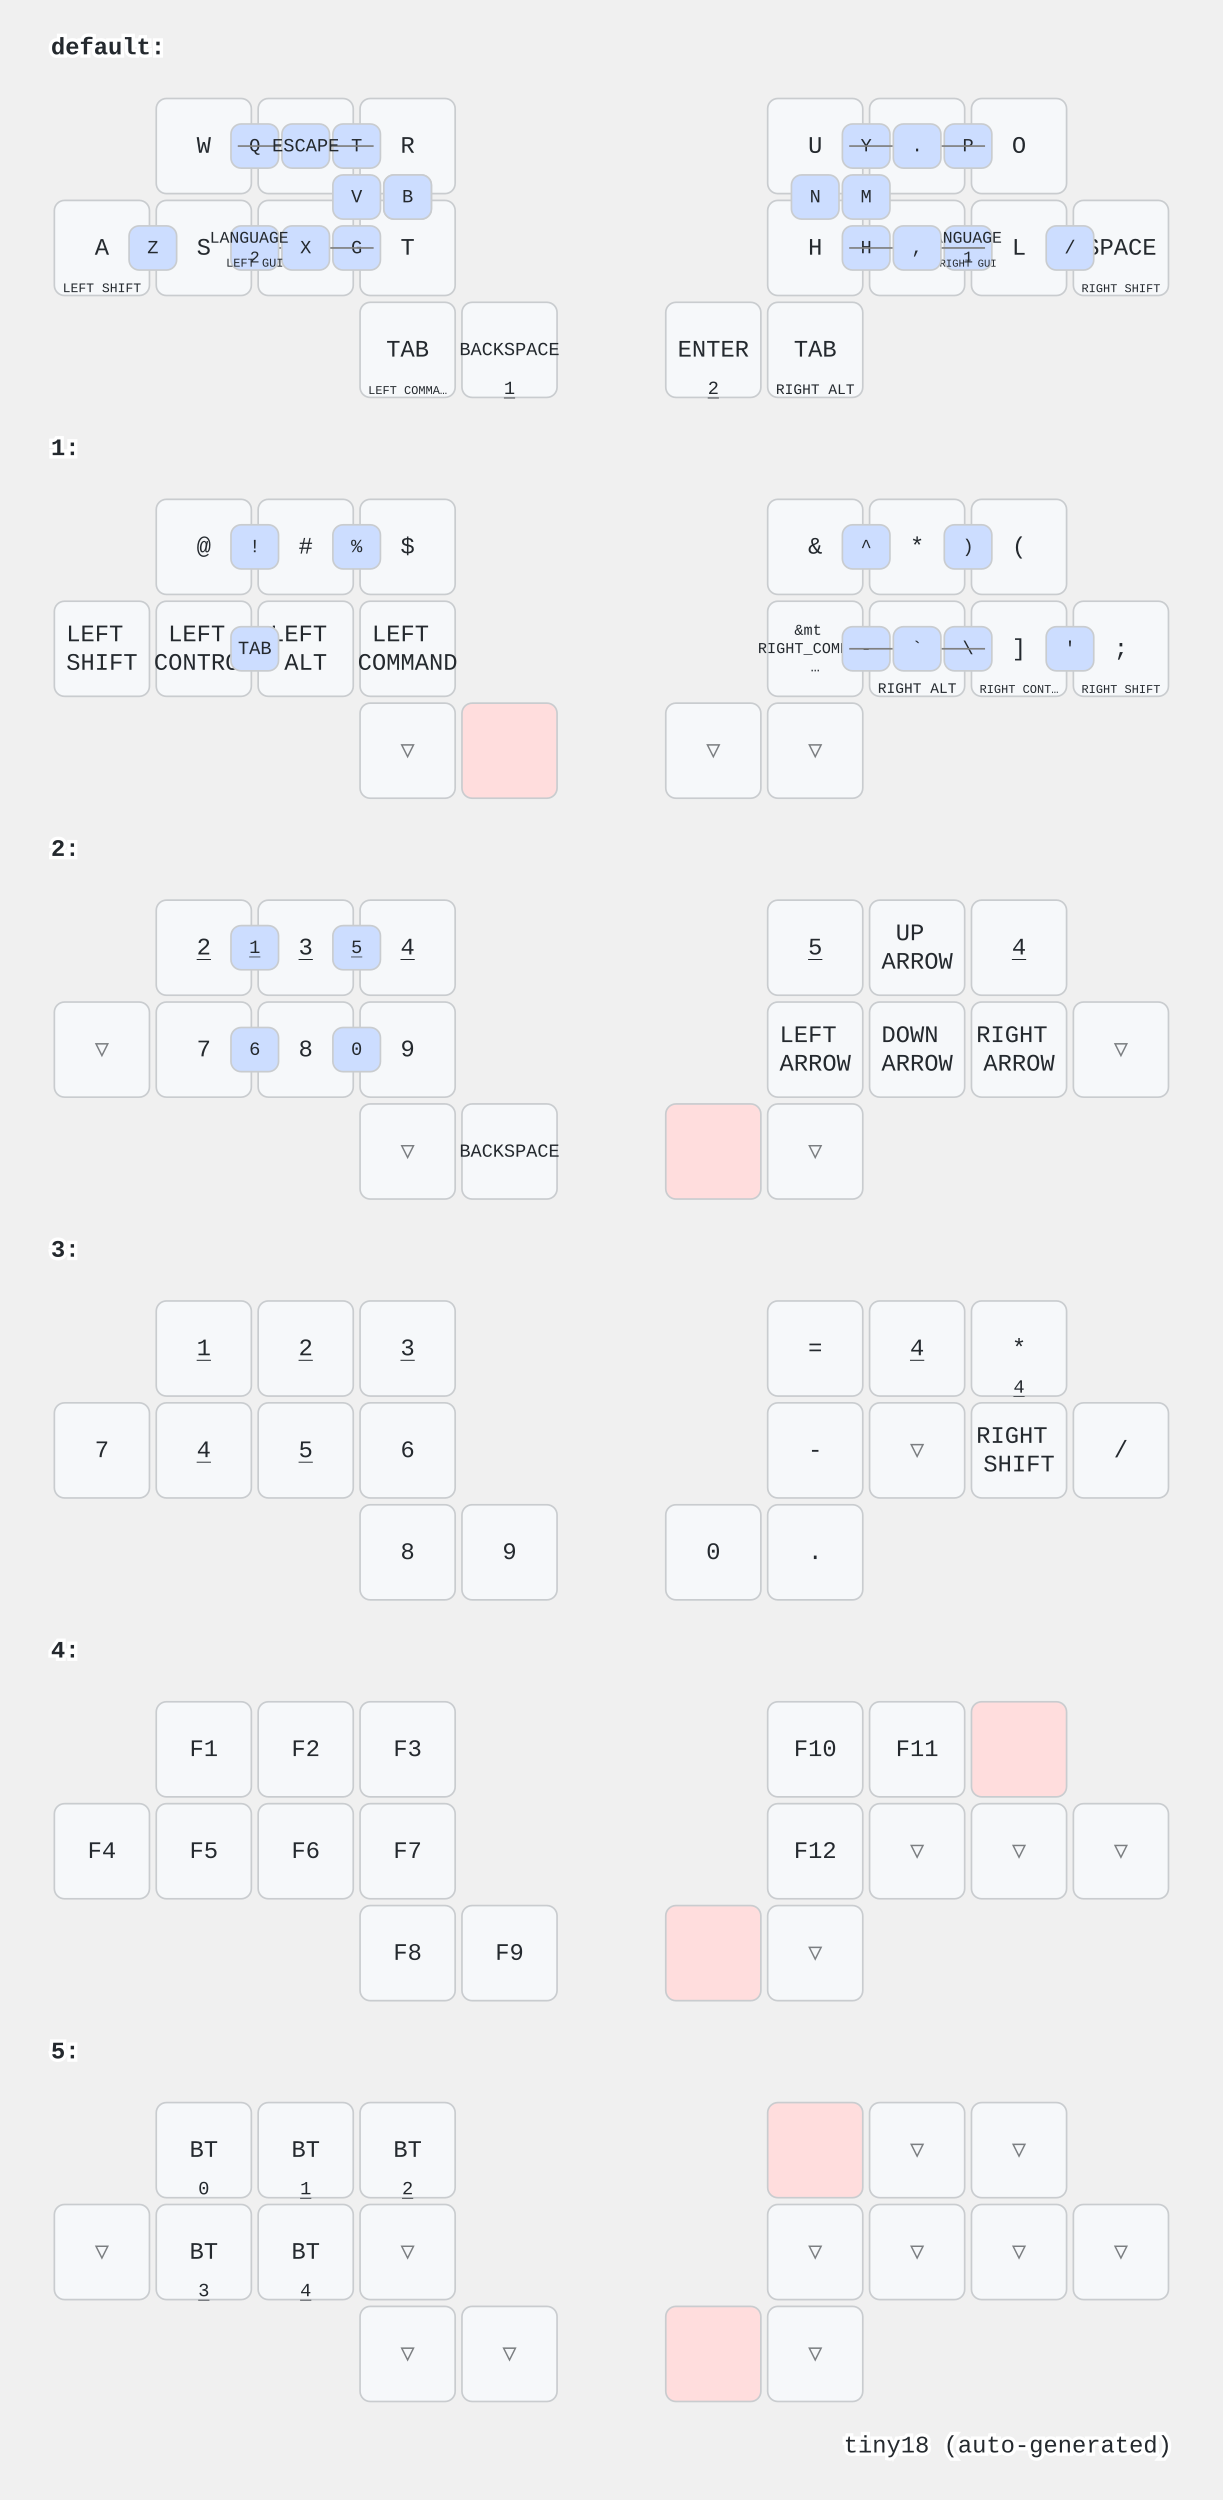
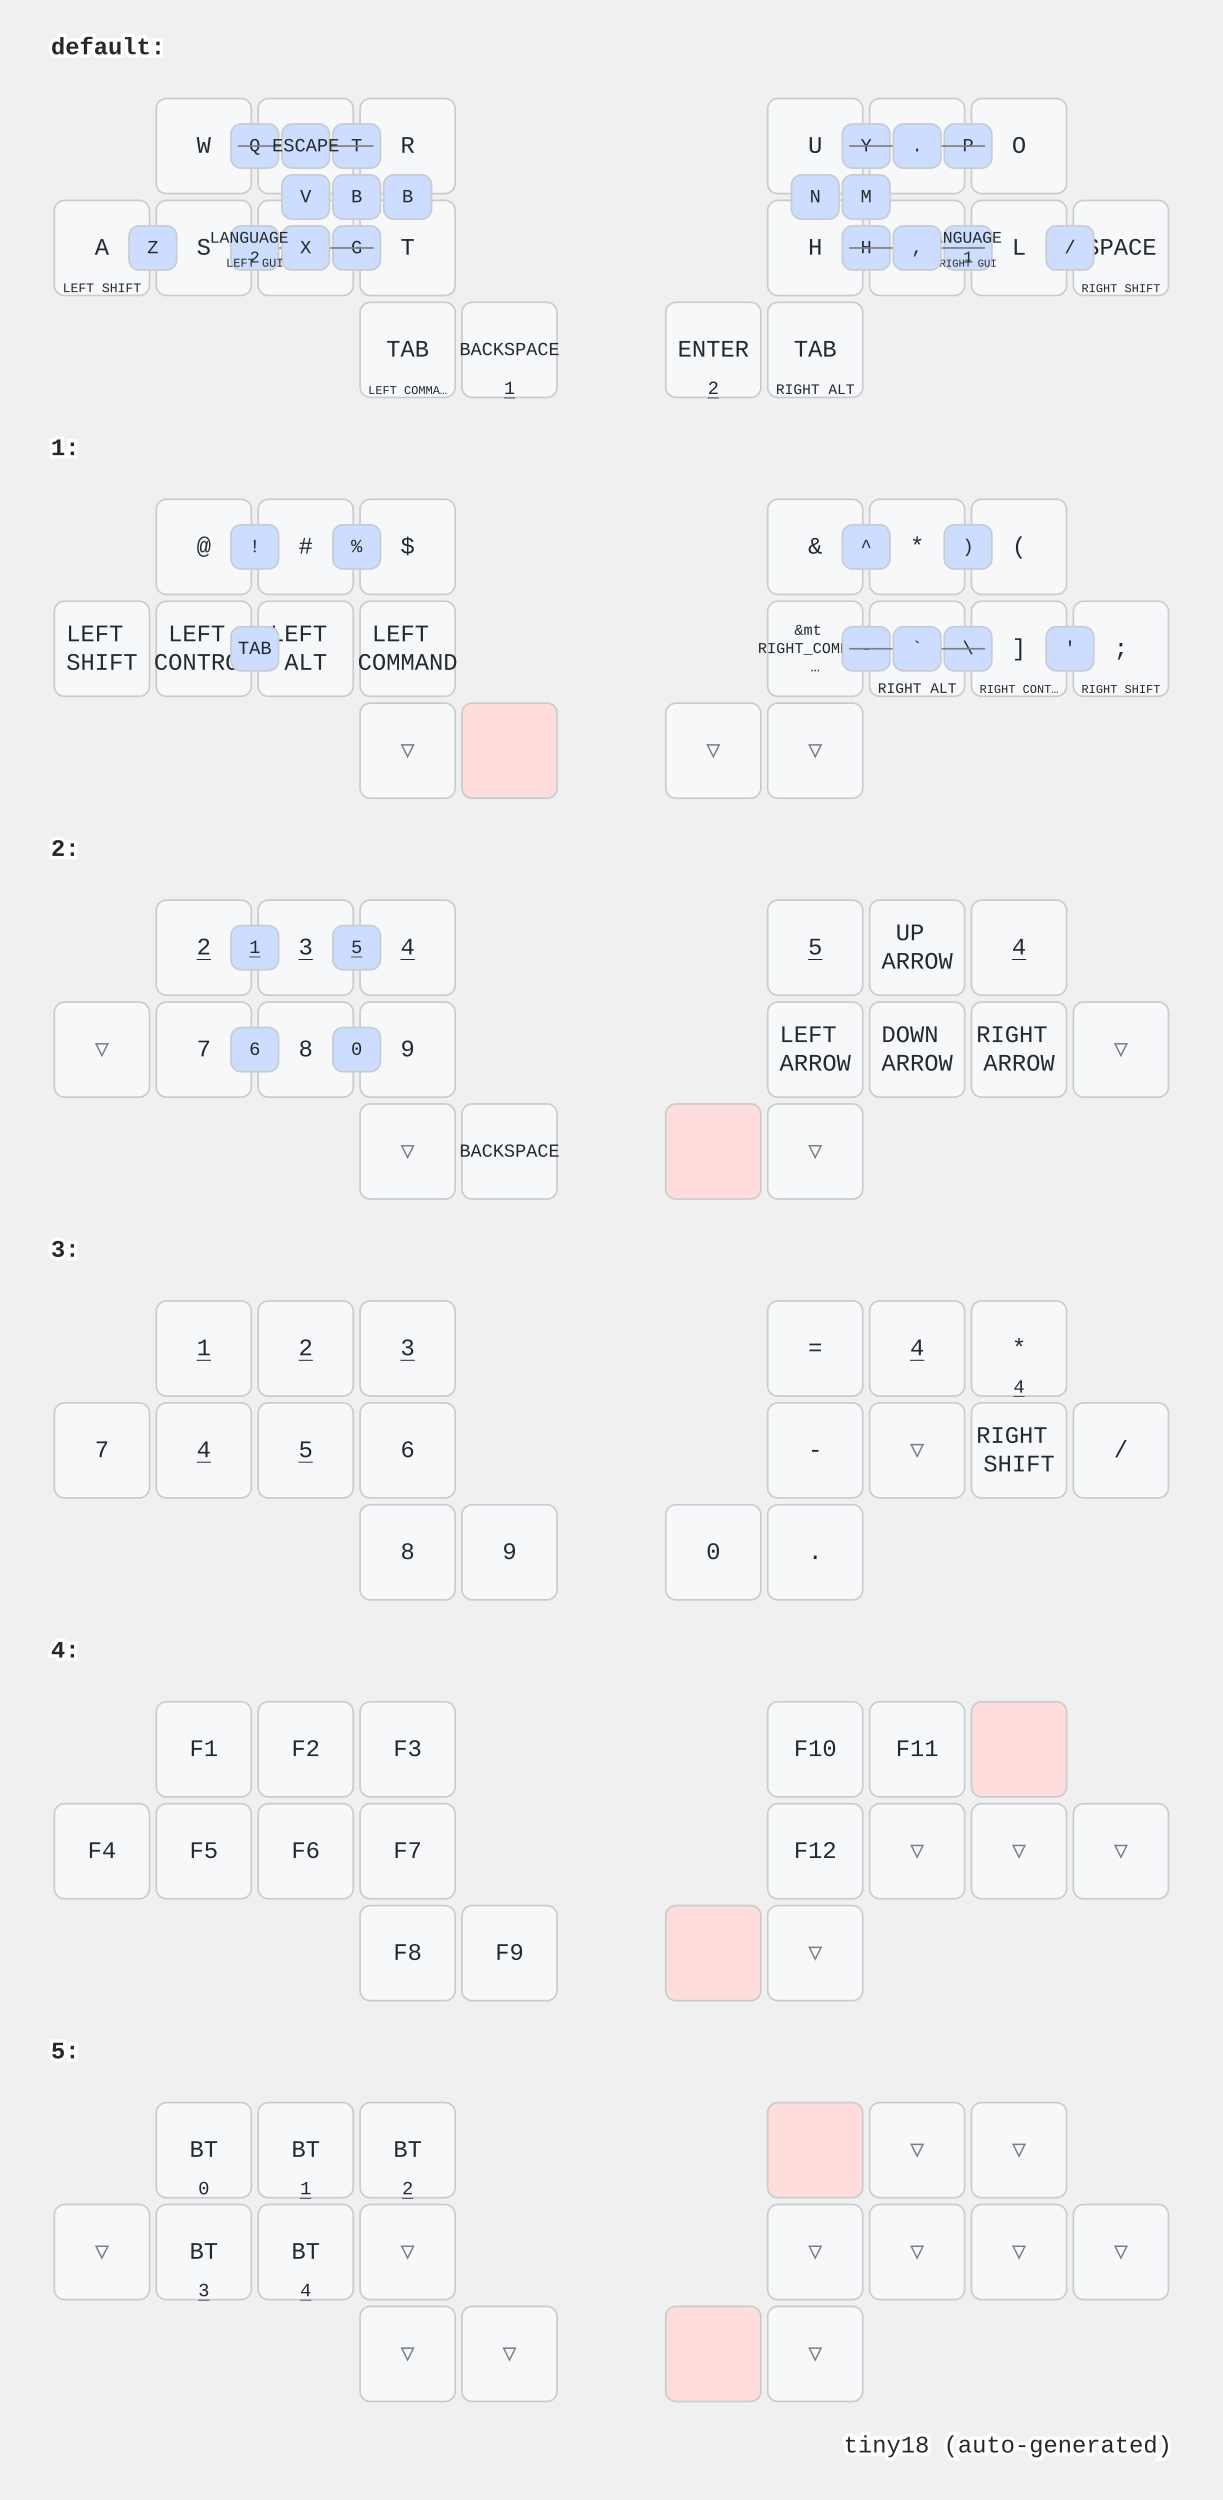
<svg xmlns="http://www.w3.org/2000/svg" width="720" height="1472" viewBox="0 0 720 1472" class="keymap">
  <style>/* inherit to force styles through use tags */
svg path {
    fill: inherit;
}

/* font and background color specifications */
svg.keymap {
    font-family: SFMono-Regular,Consolas,Liberation Mono,Menlo,monospace;
    font-size: 14px;
    font-kerning: normal;
    text-rendering: optimizeLegibility;
    fill: #24292e;
}

/* default key styling */
rect.key {
    fill: #f6f8fa;
}

rect.key, rect.combo {
    stroke: #c9cccf;
    stroke-width: 1;
}

/* default key side styling, only used is draw_key_sides is set */
rect.side {
    filter: brightness(90%);
}

/* color accent for combo boxes */
rect.combo, rect.combo-separate {
    fill: #cdf;
}

/* color accent for held keys */
rect.held, rect.combo.held {
    fill: #fdd;
}

/* color accent for ghost (optional) keys */
rect.ghost, rect.combo.ghost {
    stroke-dasharray: 4, 4;
    stroke-width: 2;
}

text {
    text-anchor: middle;
    dominant-baseline: middle;
}

/* styling for layer labels */
text.label {
    font-weight: bold;
    text-anchor: start;
    stroke: white;
    stroke-width: 4;
    paint-order: stroke;
}

/* styling for optional footer */
text.footer {
    text-anchor: end;
    dominant-baseline: auto;
    stroke: white;
    stroke-width: 4;
    paint-order: stroke;
}

/* styling for combo tap, and key non-tap label text */
text.combo, text.hold, text.shifted, text.left, text.right {
    font-size: 11px;
}

text.hold {
    text-anchor: middle;
    dominant-baseline: auto;
}

text.shifted {
    text-anchor: middle;
    dominant-baseline: hanging;
}

text.left {
    text-anchor: start;
}

text.right {
    text-anchor: end;
}

text.layer-activator {
    text-decoration: underline;
}

/* styling for hold/shifted label text in combo box */
text.combo.hold, text.combo.shifted, text.combo.left, text.combo.right {
    font-size: 8px;
}

/* lighter symbol for transparent keys */
text.trans {
    fill: #7b7e81;
}

/* styling for combo dendrons */
path.combo {
    stroke-width: 1;
    stroke: gray;
    fill: none;
}

/* Start Tabler Icons Cleanup */
/* cannot use height/width with glyphs */
.icon-tabler &gt; path {
    fill: inherit;
    stroke: inherit;
    stroke-width: 2;
}
/* hide tabler's default box */
.icon-tabler &gt; path[stroke="none"][fill="none"] {
    visibility: hidden;
}
/* End Tabler Icons Cleanup */
</style>
  <g transform="translate(30, 0)" class="layer-default">
    <text x="0" y="28" class="label" id="default">default:</text>
    <g transform="translate(0, 56)">
      <g transform="translate(90, 30)" class="key keypos-0">
        <rect rx="6" ry="6" x="-28" y="-28" width="56" height="56" class="key" />
        <text x="0" y="0" class="key tap">W</text>
      </g>
      <g transform="translate(150, 30)" class="key keypos-1">
        <rect rx="6" ry="6" x="-28" y="-28" width="56" height="56" class="key" />
        <text x="0" y="0" class="key tap">E</text>
      </g>
      <g transform="translate(210, 30)" class="key keypos-2">
        <rect rx="6" ry="6" x="-28" y="-28" width="56" height="56" class="key" />
        <text x="0" y="0" class="key tap">R</text>
      </g>
      <g transform="translate(450, 30)" class="key keypos-3">
        <rect rx="6" ry="6" x="-28" y="-28" width="56" height="56" class="key" />
        <text x="0" y="0" class="key tap">U</text>
      </g>
      <g transform="translate(510, 30)" class="key keypos-4">
        <rect rx="6" ry="6" x="-28" y="-28" width="56" height="56" class="key" />
        <text x="0" y="0" class="key tap">I</text>
      </g>
      <g transform="translate(570, 30)" class="key keypos-5">
        <rect rx="6" ry="6" x="-28" y="-28" width="56" height="56" class="key" />
        <text x="0" y="0" class="key tap">O</text>
      </g>
      <g transform="translate(30, 90)" class="key keypos-6">
        <rect rx="6" ry="6" x="-28" y="-28" width="56" height="56" class="key" />
        <text x="0" y="0" class="key tap">A</text>
        <text x="0" y="26" class="key hold">
          <tspan style="font-size: 70%">LEFT SHIFT</tspan>
        </text>
      </g>
      <g transform="translate(90, 90)" class="key keypos-7">
        <rect rx="6" ry="6" x="-28" y="-28" width="56" height="56" class="key" />
        <text x="0" y="0" class="key tap">S</text>
      </g>
      <g transform="translate(150, 90)" class="key keypos-8">
        <rect rx="6" ry="6" x="-28" y="-28" width="56" height="56" class="key" />
        <text x="0" y="0" class="key tap">D</text>
      </g>
      <g transform="translate(210, 90)" class="key keypos-9">
        <rect rx="6" ry="6" x="-28" y="-28" width="56" height="56" class="key" />
        <text x="0" y="0" class="key tap">T</text>
      </g>
      <g transform="translate(450, 90)" class="key keypos-10">
        <rect rx="6" ry="6" x="-28" y="-28" width="56" height="56" class="key" />
        <text x="0" y="0" class="key tap">H</text>
      </g>
      <g transform="translate(510, 90)" class="key keypos-11">
        <rect rx="6" ry="6" x="-28" y="-28" width="56" height="56" class="key" />
        <text x="0" y="0" class="key tap">K</text>
      </g>
      <g transform="translate(570, 90)" class="key keypos-12">
        <rect rx="6" ry="6" x="-28" y="-28" width="56" height="56" class="key" />
        <text x="0" y="0" class="key tap">L</text>
      </g>
      <g transform="translate(630, 90)" class="key keypos-13">
        <rect rx="6" ry="6" x="-28" y="-28" width="56" height="56" class="key" />
        <text x="0" y="0" class="key tap">SPACE</text>
        <text x="0" y="26" class="key hold">
          <tspan style="font-size: 64%">RIGHT SHIFT</tspan>
        </text>
      </g>
      <g transform="translate(210, 150)" class="key keypos-14">
        <rect rx="6" ry="6" x="-28" y="-28" width="56" height="56" class="key" />
        <text x="0" y="0" class="key tap">TAB</text>
        <text x="0" y="26" class="key hold">
          <tspan style="font-size: 64%">LEFT COMMA…</tspan>
        </text>
      </g>
      <g transform="translate(270, 150)" class="key keypos-15">
        <rect rx="6" ry="6" x="-28" y="-28" width="56" height="56" class="key" />
        <text x="0" y="0" class="key tap">
          <tspan style="font-size: 78%">BACKSPACE</tspan>
        </text>
        <a href="#x_x">
          <text x="0" y="26" class="key hold layer-activator">1</text>
        </a>
      </g>
      <g transform="translate(390, 150)" class="key keypos-16">
        <rect rx="6" ry="6" x="-28" y="-28" width="56" height="56" class="key" />
        <text x="0" y="0" class="key tap">ENTER</text>
        <a href="#x_x">
          <text x="0" y="26" class="key hold layer-activator">2</text>
        </a>
      </g>
      <g transform="translate(450, 150)" class="key keypos-17">
        <rect rx="6" ry="6" x="-28" y="-28" width="56" height="56" class="key" />
        <text x="0" y="0" class="key tap">TAB</text>
        <text x="0" y="26" class="key hold">
          <tspan style="font-size: 78%">RIGHT ALT</tspan>
        </text>
      </g>
      <g class="combo combopos-0">
        <rect rx="6" ry="6" x="106" y="17" width="28" height="26" class="combo" />
        <text x="120" y="30" class="combo tap">Q</text>
      </g>
      <g class="combo combopos-1">
        <rect rx="6" ry="6" x="166" y="17" width="28" height="26" class="combo" />
        <text x="180" y="30" class="combo tap">T</text>
      </g>
      <g class="combo combopos-2">
        <rect rx="6" ry="6" x="466" y="17" width="28" height="26" class="combo" />
        <text x="480" y="30" class="combo tap">Y</text>
      </g>
      <g class="combo combopos-3">
        <rect rx="6" ry="6" x="526" y="17" width="28" height="26" class="combo" />
        <text x="540" y="30" class="combo tap">P</text>
      </g>
      <g class="combo combopos-4">
        <rect rx="6" ry="6" x="166" y="77" width="28" height="26" class="combo" />
        <text x="180" y="90" class="combo tap">G</text>
      </g>
      <g class="combo combopos-5">
        <rect rx="6" ry="6" x="466" y="77" width="28" height="26" class="combo" />
        <text x="480" y="90" class="combo tap">H</text>
      </g>
      <g class="combo combopos-6">
        <rect rx="6" ry="6" x="196" y="47" width="28" height="26" class="combo" />
        <text x="210" y="60" class="combo tap">C</text>
      </g>
      <g class="combo combopos-7">
+         <rect rx="6" ry="6" x="136" y="47" width="28" height="26" class="combo" />
+         <text x="150" y="60" class="combo tap">V</text>
+       </g>
+       <g class="combo combopos-8">
        <rect rx="6" ry="6" x="166" y="47" width="28" height="26" class="combo" />
-         <text x="180" y="60" class="combo tap">V</text>
-       </g>
-       <g class="combo combopos-8">
+         <text x="180" y="60" class="combo tap">B</text>
+       </g>
+       <g class="combo combopos-9">
        <rect rx="6" ry="6" x="436" y="47" width="28" height="26" class="combo" />
        <text x="450" y="60" class="combo tap">N</text>
      </g>
-       <g class="combo combopos-9">
+       <g class="combo combopos-10">
        <rect rx="6" ry="6" x="466" y="47" width="28" height="26" class="combo" />
        <text x="480" y="60" class="combo tap">M</text>
      </g>
-       <g class="combo combopos-10">
+       <g class="combo combopos-11">
        <path d="M150,90 l-40,0" class="combo" />
        <path d="M150,90 l40,0" class="combo" />
        <rect rx="6" ry="6" x="136" y="77" width="28" height="26" class="combo" />
        <text x="150" y="90" class="combo tap">X</text>
      </g>
-       <g class="combo combopos-11">
+       <g class="combo combopos-12">
        <rect rx="6" ry="6" x="46" y="77" width="28" height="26" class="combo" />
        <text x="60" y="90" class="combo tap">Z</text>
      </g>
-       <g class="combo combopos-12">
+       <g class="combo combopos-13">
        <rect rx="6" ry="6" x="196" y="47" width="28" height="26" class="combo" />
        <text x="210" y="60" class="combo tap">B</text>
      </g>
-       <g class="combo combopos-13">
+       <g class="combo combopos-14">
        <rect rx="6" ry="6" x="106" y="77" width="28" height="26" class="combo" />
        <text x="120" y="90" class="combo tap">
          <tspan x="120" dy="-0.6em" style="font-size: 88%">LANGUAGE</tspan>
          <tspan x="120" dy="1.2em" style="font-size: 88%">2</tspan>
        </text>
        <text x="120" y="101" class="combo hold">
          <tspan style="font-size: 88%">LEFT GUI</tspan>
        </text>
      </g>
-       <g class="combo combopos-14">
+       <g class="combo combopos-15">
        <rect rx="6" ry="6" x="526" y="77" width="28" height="26" class="combo" />
        <text x="540" y="90" class="combo tap">
          <tspan x="540" dy="-0.6em" style="font-size: 88%">LANGUAGE</tspan>
          <tspan x="540" dy="1.2em" style="font-size: 88%">1</tspan>
        </text>
        <text x="540" y="101" class="combo hold">
          <tspan style="font-size: 78%">RIGHT GUI</tspan>
        </text>
      </g>
-       <g class="combo combopos-15">
+       <g class="combo combopos-16">
        <path d="M150,30 l-40,0" class="combo" />
        <path d="M150,30 l40,0" class="combo" />
        <rect rx="6" ry="6" x="136" y="17" width="28" height="26" class="combo" />
        <text x="150" y="30" class="combo tap">ESCAPE</text>
      </g>
-       <g class="combo combopos-16">
+       <g class="combo combopos-17">
        <path d="M510,90 l-40,0" class="combo" />
        <path d="M510,90 l40,0" class="combo" />
        <rect rx="6" ry="6" x="496" y="77" width="28" height="26" class="combo" />
        <text x="510" y="90" class="combo tap">,</text>
      </g>
-       <g class="combo combopos-17">
+       <g class="combo combopos-18">
        <path d="M510,30 l-40,0" class="combo" />
        <path d="M510,30 l40,0" class="combo" />
        <rect rx="6" ry="6" x="496" y="17" width="28" height="26" class="combo" />
        <text x="510" y="30" class="combo tap">.</text>
      </g>
-       <g class="combo combopos-18">
+       <g class="combo combopos-19">
        <rect rx="6" ry="6" x="586" y="77" width="28" height="26" class="combo" />
        <text x="600" y="90" class="combo tap">/</text>
      </g>
    </g>
  </g>
  <g transform="translate(30, 236)" class="layer-1">
    <text x="0" y="28" class="label" id="x_x">1:</text>
    <g transform="translate(0, 56)">
      <g transform="translate(90, 30)" class="key keypos-0">
        <rect rx="6" ry="6" x="-28" y="-28" width="56" height="56" class="key" />
        <text x="0" y="0" class="key tap">@</text>
      </g>
      <g transform="translate(150, 30)" class="key keypos-1">
        <rect rx="6" ry="6" x="-28" y="-28" width="56" height="56" class="key" />
        <text x="0" y="0" class="key tap">#</text>
      </g>
      <g transform="translate(210, 30)" class="key keypos-2">
        <rect rx="6" ry="6" x="-28" y="-28" width="56" height="56" class="key" />
        <text x="0" y="0" class="key tap">$</text>
      </g>
      <g transform="translate(450, 30)" class="key keypos-3">
        <rect rx="6" ry="6" x="-28" y="-28" width="56" height="56" class="key" />
        <text x="0" y="0" class="key tap">&amp;</text>
      </g>
      <g transform="translate(510, 30)" class="key keypos-4">
        <rect rx="6" ry="6" x="-28" y="-28" width="56" height="56" class="key" />
        <text x="0" y="0" class="key tap">*</text>
      </g>
      <g transform="translate(570, 30)" class="key keypos-5">
        <rect rx="6" ry="6" x="-28" y="-28" width="56" height="56" class="key" />
        <text x="0" y="0" class="key tap">(</text>
      </g>
      <g transform="translate(30, 90)" class="key keypos-6">
        <rect rx="6" ry="6" x="-28" y="-28" width="56" height="56" class="key" />
        <text x="0" y="0" class="key tap">
          <tspan x="0" dy="-0.6em">LEFT</tspan>
          <tspan x="0" dy="1.2em">SHIFT</tspan>
        </text>
      </g>
      <g transform="translate(90, 90)" class="key keypos-7">
        <rect rx="6" ry="6" x="-28" y="-28" width="56" height="56" class="key" />
        <text x="0" y="0" class="key tap">
          <tspan x="0" dy="-0.6em">LEFT</tspan>
          <tspan x="0" dy="1.2em">CONTROL</tspan>
        </text>
      </g>
      <g transform="translate(150, 90)" class="key keypos-8">
        <rect rx="6" ry="6" x="-28" y="-28" width="56" height="56" class="key" />
        <text x="0" y="0" class="key tap">
          <tspan x="0" dy="-0.6em">LEFT</tspan>
          <tspan x="0" dy="1.2em">ALT</tspan>
        </text>
      </g>
      <g transform="translate(210, 90)" class="key keypos-9">
        <rect rx="6" ry="6" x="-28" y="-28" width="56" height="56" class="key" />
        <text x="0" y="0" class="key tap">
          <tspan x="0" dy="-0.6em">LEFT</tspan>
          <tspan x="0" dy="1.2em">COMMAND</tspan>
        </text>
      </g>
      <g transform="translate(450, 90)" class="key keypos-10">
        <rect rx="6" ry="6" x="-28" y="-28" width="56" height="56" class="key" />
        <text x="0" y="0" class="key tap">
          <tspan x="0" dy="-1.2em" style="font-size: 64%">&amp;mt</tspan>
          <tspan x="0" dy="1.2em" style="font-size: 64%">RIGHT_COMM…</tspan>
          <tspan x="0" dy="1.2em" style="font-size: 64%">…</tspan>
        </text>
      </g>
      <g transform="translate(510, 90)" class="key keypos-11">
        <rect rx="6" ry="6" x="-28" y="-28" width="56" height="56" class="key" />
        <text x="0" y="0" class="key tap">[</text>
        <text x="0" y="26" class="key hold">
          <tspan style="font-size: 78%">RIGHT ALT</tspan>
        </text>
      </g>
      <g transform="translate(570, 90)" class="key keypos-12">
        <rect rx="6" ry="6" x="-28" y="-28" width="56" height="56" class="key" />
        <text x="0" y="0" class="key tap">]</text>
        <text x="0" y="26" class="key hold">
          <tspan style="font-size: 64%">RIGHT CONT…</tspan>
        </text>
      </g>
      <g transform="translate(630, 90)" class="key keypos-13">
        <rect rx="6" ry="6" x="-28" y="-28" width="56" height="56" class="key" />
        <text x="0" y="0" class="key tap">;</text>
        <text x="0" y="26" class="key hold">
          <tspan style="font-size: 64%">RIGHT SHIFT</tspan>
        </text>
      </g>
      <g transform="translate(210, 150)" class="key trans keypos-14">
        <rect rx="6" ry="6" x="-28" y="-28" width="56" height="56" class="key trans" />
        <text x="0" y="0" class="key trans tap">▽</text>
      </g>
      <g transform="translate(270, 150)" class="key held keypos-15">
        <rect rx="6" ry="6" x="-28" y="-28" width="56" height="56" class="key held" />
      </g>
      <g transform="translate(390, 150)" class="key trans keypos-16">
        <rect rx="6" ry="6" x="-28" y="-28" width="56" height="56" class="key trans" />
        <text x="0" y="0" class="key trans tap">▽</text>
      </g>
      <g transform="translate(450, 150)" class="key trans keypos-17">
        <rect rx="6" ry="6" x="-28" y="-28" width="56" height="56" class="key trans" />
        <text x="0" y="0" class="key trans tap">▽</text>
      </g>
      <g class="combo combopos-0">
        <rect rx="6" ry="6" x="586" y="77" width="28" height="26" class="combo" />
        <text x="600" y="90" class="combo tap">'</text>
      </g>
      <g class="combo combopos-1">
        <rect rx="6" ry="6" x="106" y="17" width="28" height="26" class="combo" />
        <text x="120" y="30" class="combo tap">!</text>
      </g>
      <g class="combo combopos-2">
        <rect rx="6" ry="6" x="166" y="17" width="28" height="26" class="combo" />
        <text x="180" y="30" class="combo tap">%</text>
      </g>
      <g class="combo combopos-3">
        <rect rx="6" ry="6" x="466" y="17" width="28" height="26" class="combo" />
        <text x="480" y="30" class="combo tap">^</text>
      </g>
      <g class="combo combopos-4">
        <rect rx="6" ry="6" x="526" y="17" width="28" height="26" class="combo" />
        <text x="540" y="30" class="combo tap">)</text>
      </g>
      <g class="combo combopos-5">
        <rect rx="6" ry="6" x="106" y="77" width="28" height="26" class="combo" />
        <text x="120" y="90" class="combo tap">TAB</text>
      </g>
      <g class="combo combopos-6">
        <rect rx="6" ry="6" x="466" y="77" width="28" height="26" class="combo" />
        <text x="480" y="90" class="combo tap">-</text>
      </g>
      <g class="combo combopos-7">
        <rect rx="6" ry="6" x="526" y="77" width="28" height="26" class="combo" />
        <text x="540" y="90" class="combo tap">\</text>
      </g>
      <g class="combo combopos-8">
        <path d="M510,90 l-40,0" class="combo" />
        <path d="M510,90 l40,0" class="combo" />
        <rect rx="6" ry="6" x="496" y="77" width="28" height="26" class="combo" />
        <text x="510" y="90" class="combo tap">`</text>
      </g>
    </g>
  </g>
  <g transform="translate(30, 472)" class="layer-2">
    <text x="0" y="28" class="label" id="x_x">2:</text>
    <g transform="translate(0, 56)">
      <g transform="translate(90, 30)" class="key keypos-0">
        <rect rx="6" ry="6" x="-28" y="-28" width="56" height="56" class="key" />
        <a href="#x_x">
          <text x="0" y="0" class="key tap layer-activator">2</text>
        </a>
      </g>
      <g transform="translate(150, 30)" class="key keypos-1">
        <rect rx="6" ry="6" x="-28" y="-28" width="56" height="56" class="key" />
        <a href="#x_x">
          <text x="0" y="0" class="key tap layer-activator">3</text>
        </a>
      </g>
      <g transform="translate(210, 30)" class="key keypos-2">
        <rect rx="6" ry="6" x="-28" y="-28" width="56" height="56" class="key" />
        <a href="#x_x">
          <text x="0" y="0" class="key tap layer-activator">4</text>
        </a>
      </g>
      <g transform="translate(450, 30)" class="key keypos-3">
        <rect rx="6" ry="6" x="-28" y="-28" width="56" height="56" class="key" />
        <a href="#x_x">
          <text x="0" y="0" class="key tap layer-activator">5</text>
        </a>
      </g>
      <g transform="translate(510, 30)" class="key keypos-4">
        <rect rx="6" ry="6" x="-28" y="-28" width="56" height="56" class="key" />
        <text x="0" y="0" class="key tap">
          <tspan x="0" dy="-0.6em">UP</tspan>
          <tspan x="0" dy="1.2em">ARROW</tspan>
        </text>
      </g>
      <g transform="translate(570, 30)" class="key keypos-5">
        <rect rx="6" ry="6" x="-28" y="-28" width="56" height="56" class="key" />
        <a href="#x_x">
          <text x="0" y="0" class="key tap layer-activator">4</text>
        </a>
      </g>
      <g transform="translate(30, 90)" class="key trans keypos-6">
        <rect rx="6" ry="6" x="-28" y="-28" width="56" height="56" class="key trans" />
        <text x="0" y="0" class="key trans tap">▽</text>
      </g>
      <g transform="translate(90, 90)" class="key keypos-7">
        <rect rx="6" ry="6" x="-28" y="-28" width="56" height="56" class="key" />
        <text x="0" y="0" class="key tap">7</text>
      </g>
      <g transform="translate(150, 90)" class="key keypos-8">
        <rect rx="6" ry="6" x="-28" y="-28" width="56" height="56" class="key" />
        <text x="0" y="0" class="key tap">8</text>
      </g>
      <g transform="translate(210, 90)" class="key keypos-9">
        <rect rx="6" ry="6" x="-28" y="-28" width="56" height="56" class="key" />
        <text x="0" y="0" class="key tap">9</text>
      </g>
      <g transform="translate(450, 90)" class="key keypos-10">
        <rect rx="6" ry="6" x="-28" y="-28" width="56" height="56" class="key" />
        <text x="0" y="0" class="key tap">
          <tspan x="0" dy="-0.6em">LEFT</tspan>
          <tspan x="0" dy="1.2em">ARROW</tspan>
        </text>
      </g>
      <g transform="translate(510, 90)" class="key keypos-11">
        <rect rx="6" ry="6" x="-28" y="-28" width="56" height="56" class="key" />
        <text x="0" y="0" class="key tap">
          <tspan x="0" dy="-0.6em">DOWN</tspan>
          <tspan x="0" dy="1.2em">ARROW</tspan>
        </text>
      </g>
      <g transform="translate(570, 90)" class="key keypos-12">
        <rect rx="6" ry="6" x="-28" y="-28" width="56" height="56" class="key" />
        <text x="0" y="0" class="key tap">
          <tspan x="0" dy="-0.6em">RIGHT</tspan>
          <tspan x="0" dy="1.2em">ARROW</tspan>
        </text>
      </g>
      <g transform="translate(630, 90)" class="key trans keypos-13">
        <rect rx="6" ry="6" x="-28" y="-28" width="56" height="56" class="key trans" />
        <text x="0" y="0" class="key trans tap">▽</text>
      </g>
      <g transform="translate(210, 150)" class="key trans keypos-14">
        <rect rx="6" ry="6" x="-28" y="-28" width="56" height="56" class="key trans" />
        <text x="0" y="0" class="key trans tap">▽</text>
      </g>
      <g transform="translate(270, 150)" class="key keypos-15">
        <rect rx="6" ry="6" x="-28" y="-28" width="56" height="56" class="key" />
        <text x="0" y="0" class="key tap">
          <tspan style="font-size: 78%">BACKSPACE</tspan>
        </text>
      </g>
      <g transform="translate(390, 150)" class="key held keypos-16">
        <rect rx="6" ry="6" x="-28" y="-28" width="56" height="56" class="key held" />
      </g>
      <g transform="translate(450, 150)" class="key trans keypos-17">
        <rect rx="6" ry="6" x="-28" y="-28" width="56" height="56" class="key trans" />
        <text x="0" y="0" class="key trans tap">▽</text>
      </g>
      <g class="combo combopos-0">
        <rect rx="6" ry="6" x="106" y="17" width="28" height="26" class="combo" />
        <a href="#x_x">
          <text x="120" y="30" class="combo tap layer-activator">1</text>
        </a>
      </g>
      <g class="combo combopos-1">
        <rect rx="6" ry="6" x="166" y="17" width="28" height="26" class="combo" />
        <a href="#x_x">
          <text x="180" y="30" class="combo tap layer-activator">5</text>
        </a>
      </g>
      <g class="combo combopos-2">
        <rect rx="6" ry="6" x="106" y="77" width="28" height="26" class="combo" />
        <text x="120" y="90" class="combo tap">6</text>
      </g>
      <g class="combo combopos-3">
        <rect rx="6" ry="6" x="166" y="77" width="28" height="26" class="combo" />
        <text x="180" y="90" class="combo tap">0</text>
      </g>
    </g>
  </g>
  <g transform="translate(30, 708)" class="layer-3">
    <text x="0" y="28" class="label" id="x_x">3:</text>
    <g transform="translate(0, 56)">
      <g transform="translate(90, 30)" class="key keypos-0">
        <rect rx="6" ry="6" x="-28" y="-28" width="56" height="56" class="key" />
        <a href="#x_x">
          <text x="0" y="0" class="key tap layer-activator">1</text>
        </a>
      </g>
      <g transform="translate(150, 30)" class="key keypos-1">
        <rect rx="6" ry="6" x="-28" y="-28" width="56" height="56" class="key" />
        <a href="#x_x">
          <text x="0" y="0" class="key tap layer-activator">2</text>
        </a>
      </g>
      <g transform="translate(210, 30)" class="key keypos-2">
        <rect rx="6" ry="6" x="-28" y="-28" width="56" height="56" class="key" />
        <a href="#x_x">
          <text x="0" y="0" class="key tap layer-activator">3</text>
        </a>
      </g>
      <g transform="translate(450, 30)" class="key keypos-3">
        <rect rx="6" ry="6" x="-28" y="-28" width="56" height="56" class="key" />
        <text x="0" y="0" class="key tap">=</text>
      </g>
      <g transform="translate(510, 30)" class="key keypos-4">
        <rect rx="6" ry="6" x="-28" y="-28" width="56" height="56" class="key" />
        <a href="#x_x">
          <text x="0" y="0" class="key tap layer-activator">4</text>
        </a>
      </g>
      <g transform="translate(570, 30)" class="key keypos-5">
        <rect rx="6" ry="6" x="-28" y="-28" width="56" height="56" class="key" />
        <text x="0" y="0" class="key tap">*</text>
        <a href="#x_x">
          <text x="0" y="26" class="key hold layer-activator">4</text>
        </a>
      </g>
      <g transform="translate(30, 90)" class="key keypos-6">
        <rect rx="6" ry="6" x="-28" y="-28" width="56" height="56" class="key" />
        <text x="0" y="0" class="key tap">7</text>
      </g>
      <g transform="translate(90, 90)" class="key keypos-7">
        <rect rx="6" ry="6" x="-28" y="-28" width="56" height="56" class="key" />
        <a href="#x_x">
          <text x="0" y="0" class="key tap layer-activator">4</text>
        </a>
      </g>
      <g transform="translate(150, 90)" class="key keypos-8">
        <rect rx="6" ry="6" x="-28" y="-28" width="56" height="56" class="key" />
        <a href="#x_x">
          <text x="0" y="0" class="key tap layer-activator">5</text>
        </a>
      </g>
      <g transform="translate(210, 90)" class="key keypos-9">
        <rect rx="6" ry="6" x="-28" y="-28" width="56" height="56" class="key" />
        <text x="0" y="0" class="key tap">6</text>
      </g>
      <g transform="translate(450, 90)" class="key keypos-10">
        <rect rx="6" ry="6" x="-28" y="-28" width="56" height="56" class="key" />
        <text x="0" y="0" class="key tap">-</text>
      </g>
      <g transform="translate(510, 90)" class="key trans keypos-11">
        <rect rx="6" ry="6" x="-28" y="-28" width="56" height="56" class="key trans" />
        <text x="0" y="0" class="key trans tap">▽</text>
      </g>
      <g transform="translate(570, 90)" class="key keypos-12">
        <rect rx="6" ry="6" x="-28" y="-28" width="56" height="56" class="key" />
        <text x="0" y="0" class="key tap">
          <tspan x="0" dy="-0.6em">RIGHT</tspan>
          <tspan x="0" dy="1.2em">SHIFT</tspan>
        </text>
      </g>
      <g transform="translate(630, 90)" class="key keypos-13">
        <rect rx="6" ry="6" x="-28" y="-28" width="56" height="56" class="key" />
        <text x="0" y="0" class="key tap">/</text>
      </g>
      <g transform="translate(210, 150)" class="key keypos-14">
        <rect rx="6" ry="6" x="-28" y="-28" width="56" height="56" class="key" />
        <text x="0" y="0" class="key tap">8</text>
      </g>
      <g transform="translate(270, 150)" class="key keypos-15">
        <rect rx="6" ry="6" x="-28" y="-28" width="56" height="56" class="key" />
        <text x="0" y="0" class="key tap">9</text>
      </g>
      <g transform="translate(390, 150)" class="key keypos-16">
        <rect rx="6" ry="6" x="-28" y="-28" width="56" height="56" class="key" />
        <text x="0" y="0" class="key tap">0</text>
      </g>
      <g transform="translate(450, 150)" class="key keypos-17">
        <rect rx="6" ry="6" x="-28" y="-28" width="56" height="56" class="key" />
        <text x="0" y="0" class="key tap">.</text>
      </g>
    </g>
  </g>
  <g transform="translate(30, 944)" class="layer-4">
    <text x="0" y="28" class="label" id="x_x">4:</text>
    <g transform="translate(0, 56)">
      <g transform="translate(90, 30)" class="key keypos-0">
        <rect rx="6" ry="6" x="-28" y="-28" width="56" height="56" class="key" />
        <text x="0" y="0" class="key tap">F1</text>
      </g>
      <g transform="translate(150, 30)" class="key keypos-1">
        <rect rx="6" ry="6" x="-28" y="-28" width="56" height="56" class="key" />
        <text x="0" y="0" class="key tap">F2</text>
      </g>
      <g transform="translate(210, 30)" class="key keypos-2">
        <rect rx="6" ry="6" x="-28" y="-28" width="56" height="56" class="key" />
        <text x="0" y="0" class="key tap">F3</text>
      </g>
      <g transform="translate(450, 30)" class="key keypos-3">
        <rect rx="6" ry="6" x="-28" y="-28" width="56" height="56" class="key" />
        <text x="0" y="0" class="key tap">F10</text>
      </g>
      <g transform="translate(510, 30)" class="key keypos-4">
        <rect rx="6" ry="6" x="-28" y="-28" width="56" height="56" class="key" />
        <text x="0" y="0" class="key tap">F11</text>
      </g>
      <g transform="translate(570, 30)" class="key held keypos-5">
        <rect rx="6" ry="6" x="-28" y="-28" width="56" height="56" class="key held" />
      </g>
      <g transform="translate(30, 90)" class="key keypos-6">
        <rect rx="6" ry="6" x="-28" y="-28" width="56" height="56" class="key" />
        <text x="0" y="0" class="key tap">F4</text>
      </g>
      <g transform="translate(90, 90)" class="key keypos-7">
        <rect rx="6" ry="6" x="-28" y="-28" width="56" height="56" class="key" />
        <text x="0" y="0" class="key tap">F5</text>
      </g>
      <g transform="translate(150, 90)" class="key keypos-8">
        <rect rx="6" ry="6" x="-28" y="-28" width="56" height="56" class="key" />
        <text x="0" y="0" class="key tap">F6</text>
      </g>
      <g transform="translate(210, 90)" class="key keypos-9">
        <rect rx="6" ry="6" x="-28" y="-28" width="56" height="56" class="key" />
        <text x="0" y="0" class="key tap">F7</text>
      </g>
      <g transform="translate(450, 90)" class="key keypos-10">
        <rect rx="6" ry="6" x="-28" y="-28" width="56" height="56" class="key" />
        <text x="0" y="0" class="key tap">F12</text>
      </g>
      <g transform="translate(510, 90)" class="key trans keypos-11">
        <rect rx="6" ry="6" x="-28" y="-28" width="56" height="56" class="key trans" />
        <text x="0" y="0" class="key trans tap">▽</text>
      </g>
      <g transform="translate(570, 90)" class="key trans keypos-12">
        <rect rx="6" ry="6" x="-28" y="-28" width="56" height="56" class="key trans" />
        <text x="0" y="0" class="key trans tap">▽</text>
      </g>
      <g transform="translate(630, 90)" class="key trans keypos-13">
        <rect rx="6" ry="6" x="-28" y="-28" width="56" height="56" class="key trans" />
        <text x="0" y="0" class="key trans tap">▽</text>
      </g>
      <g transform="translate(210, 150)" class="key keypos-14">
        <rect rx="6" ry="6" x="-28" y="-28" width="56" height="56" class="key" />
        <text x="0" y="0" class="key tap">F8</text>
      </g>
      <g transform="translate(270, 150)" class="key keypos-15">
        <rect rx="6" ry="6" x="-28" y="-28" width="56" height="56" class="key" />
        <text x="0" y="0" class="key tap">F9</text>
      </g>
      <g transform="translate(390, 150)" class="key held keypos-16">
        <rect rx="6" ry="6" x="-28" y="-28" width="56" height="56" class="key held" />
      </g>
      <g transform="translate(450, 150)" class="key trans keypos-17">
        <rect rx="6" ry="6" x="-28" y="-28" width="56" height="56" class="key trans" />
        <text x="0" y="0" class="key trans tap">▽</text>
      </g>
    </g>
  </g>
  <g transform="translate(30, 1180)" class="layer-5">
    <text x="0" y="28" class="label" id="x_x">5:</text>
    <g transform="translate(0, 56)">
      <g transform="translate(90, 30)" class="key keypos-0">
        <rect rx="6" ry="6" x="-28" y="-28" width="56" height="56" class="key" />
        <text x="0" y="0" class="key tap">BT</text>
        <text x="0" y="26" class="key hold">0</text>
      </g>
      <g transform="translate(150, 30)" class="key keypos-1">
        <rect rx="6" ry="6" x="-28" y="-28" width="56" height="56" class="key" />
        <text x="0" y="0" class="key tap">BT</text>
        <a href="#x_x">
          <text x="0" y="26" class="key hold layer-activator">1</text>
        </a>
      </g>
      <g transform="translate(210, 30)" class="key keypos-2">
        <rect rx="6" ry="6" x="-28" y="-28" width="56" height="56" class="key" />
        <text x="0" y="0" class="key tap">BT</text>
        <a href="#x_x">
          <text x="0" y="26" class="key hold layer-activator">2</text>
        </a>
      </g>
      <g transform="translate(450, 30)" class="key held keypos-3">
        <rect rx="6" ry="6" x="-28" y="-28" width="56" height="56" class="key held" />
      </g>
      <g transform="translate(510, 30)" class="key trans keypos-4">
        <rect rx="6" ry="6" x="-28" y="-28" width="56" height="56" class="key trans" />
        <text x="0" y="0" class="key trans tap">▽</text>
      </g>
      <g transform="translate(570, 30)" class="key trans keypos-5">
        <rect rx="6" ry="6" x="-28" y="-28" width="56" height="56" class="key trans" />
        <text x="0" y="0" class="key trans tap">▽</text>
      </g>
      <g transform="translate(30, 90)" class="key trans keypos-6">
        <rect rx="6" ry="6" x="-28" y="-28" width="56" height="56" class="key trans" />
        <text x="0" y="0" class="key trans tap">▽</text>
      </g>
      <g transform="translate(90, 90)" class="key keypos-7">
        <rect rx="6" ry="6" x="-28" y="-28" width="56" height="56" class="key" />
        <text x="0" y="0" class="key tap">BT</text>
        <a href="#x_x">
          <text x="0" y="26" class="key hold layer-activator">3</text>
        </a>
      </g>
      <g transform="translate(150, 90)" class="key keypos-8">
        <rect rx="6" ry="6" x="-28" y="-28" width="56" height="56" class="key" />
        <text x="0" y="0" class="key tap">BT</text>
        <a href="#x_x">
          <text x="0" y="26" class="key hold layer-activator">4</text>
        </a>
      </g>
      <g transform="translate(210, 90)" class="key trans keypos-9">
        <rect rx="6" ry="6" x="-28" y="-28" width="56" height="56" class="key trans" />
        <text x="0" y="0" class="key trans tap">▽</text>
      </g>
      <g transform="translate(450, 90)" class="key trans keypos-10">
        <rect rx="6" ry="6" x="-28" y="-28" width="56" height="56" class="key trans" />
        <text x="0" y="0" class="key trans tap">▽</text>
      </g>
      <g transform="translate(510, 90)" class="key trans keypos-11">
        <rect rx="6" ry="6" x="-28" y="-28" width="56" height="56" class="key trans" />
        <text x="0" y="0" class="key trans tap">▽</text>
      </g>
      <g transform="translate(570, 90)" class="key trans keypos-12">
        <rect rx="6" ry="6" x="-28" y="-28" width="56" height="56" class="key trans" />
        <text x="0" y="0" class="key trans tap">▽</text>
      </g>
      <g transform="translate(630, 90)" class="key trans keypos-13">
        <rect rx="6" ry="6" x="-28" y="-28" width="56" height="56" class="key trans" />
        <text x="0" y="0" class="key trans tap">▽</text>
      </g>
      <g transform="translate(210, 150)" class="key trans keypos-14">
        <rect rx="6" ry="6" x="-28" y="-28" width="56" height="56" class="key trans" />
        <text x="0" y="0" class="key trans tap">▽</text>
      </g>
      <g transform="translate(270, 150)" class="key trans keypos-15">
        <rect rx="6" ry="6" x="-28" y="-28" width="56" height="56" class="key trans" />
        <text x="0" y="0" class="key trans tap">▽</text>
      </g>
      <g transform="translate(390, 150)" class="key held keypos-16">
        <rect rx="6" ry="6" x="-28" y="-28" width="56" height="56" class="key held" />
      </g>
      <g transform="translate(450, 150)" class="key trans keypos-17">
        <rect rx="6" ry="6" x="-28" y="-28" width="56" height="56" class="key trans" />
        <text x="0" y="0" class="key trans tap">▽</text>
      </g>
    </g>
  </g>
  <text x="690.0" y="1444.0" class="footer">tiny18 (auto-generated)</text>
</svg>
